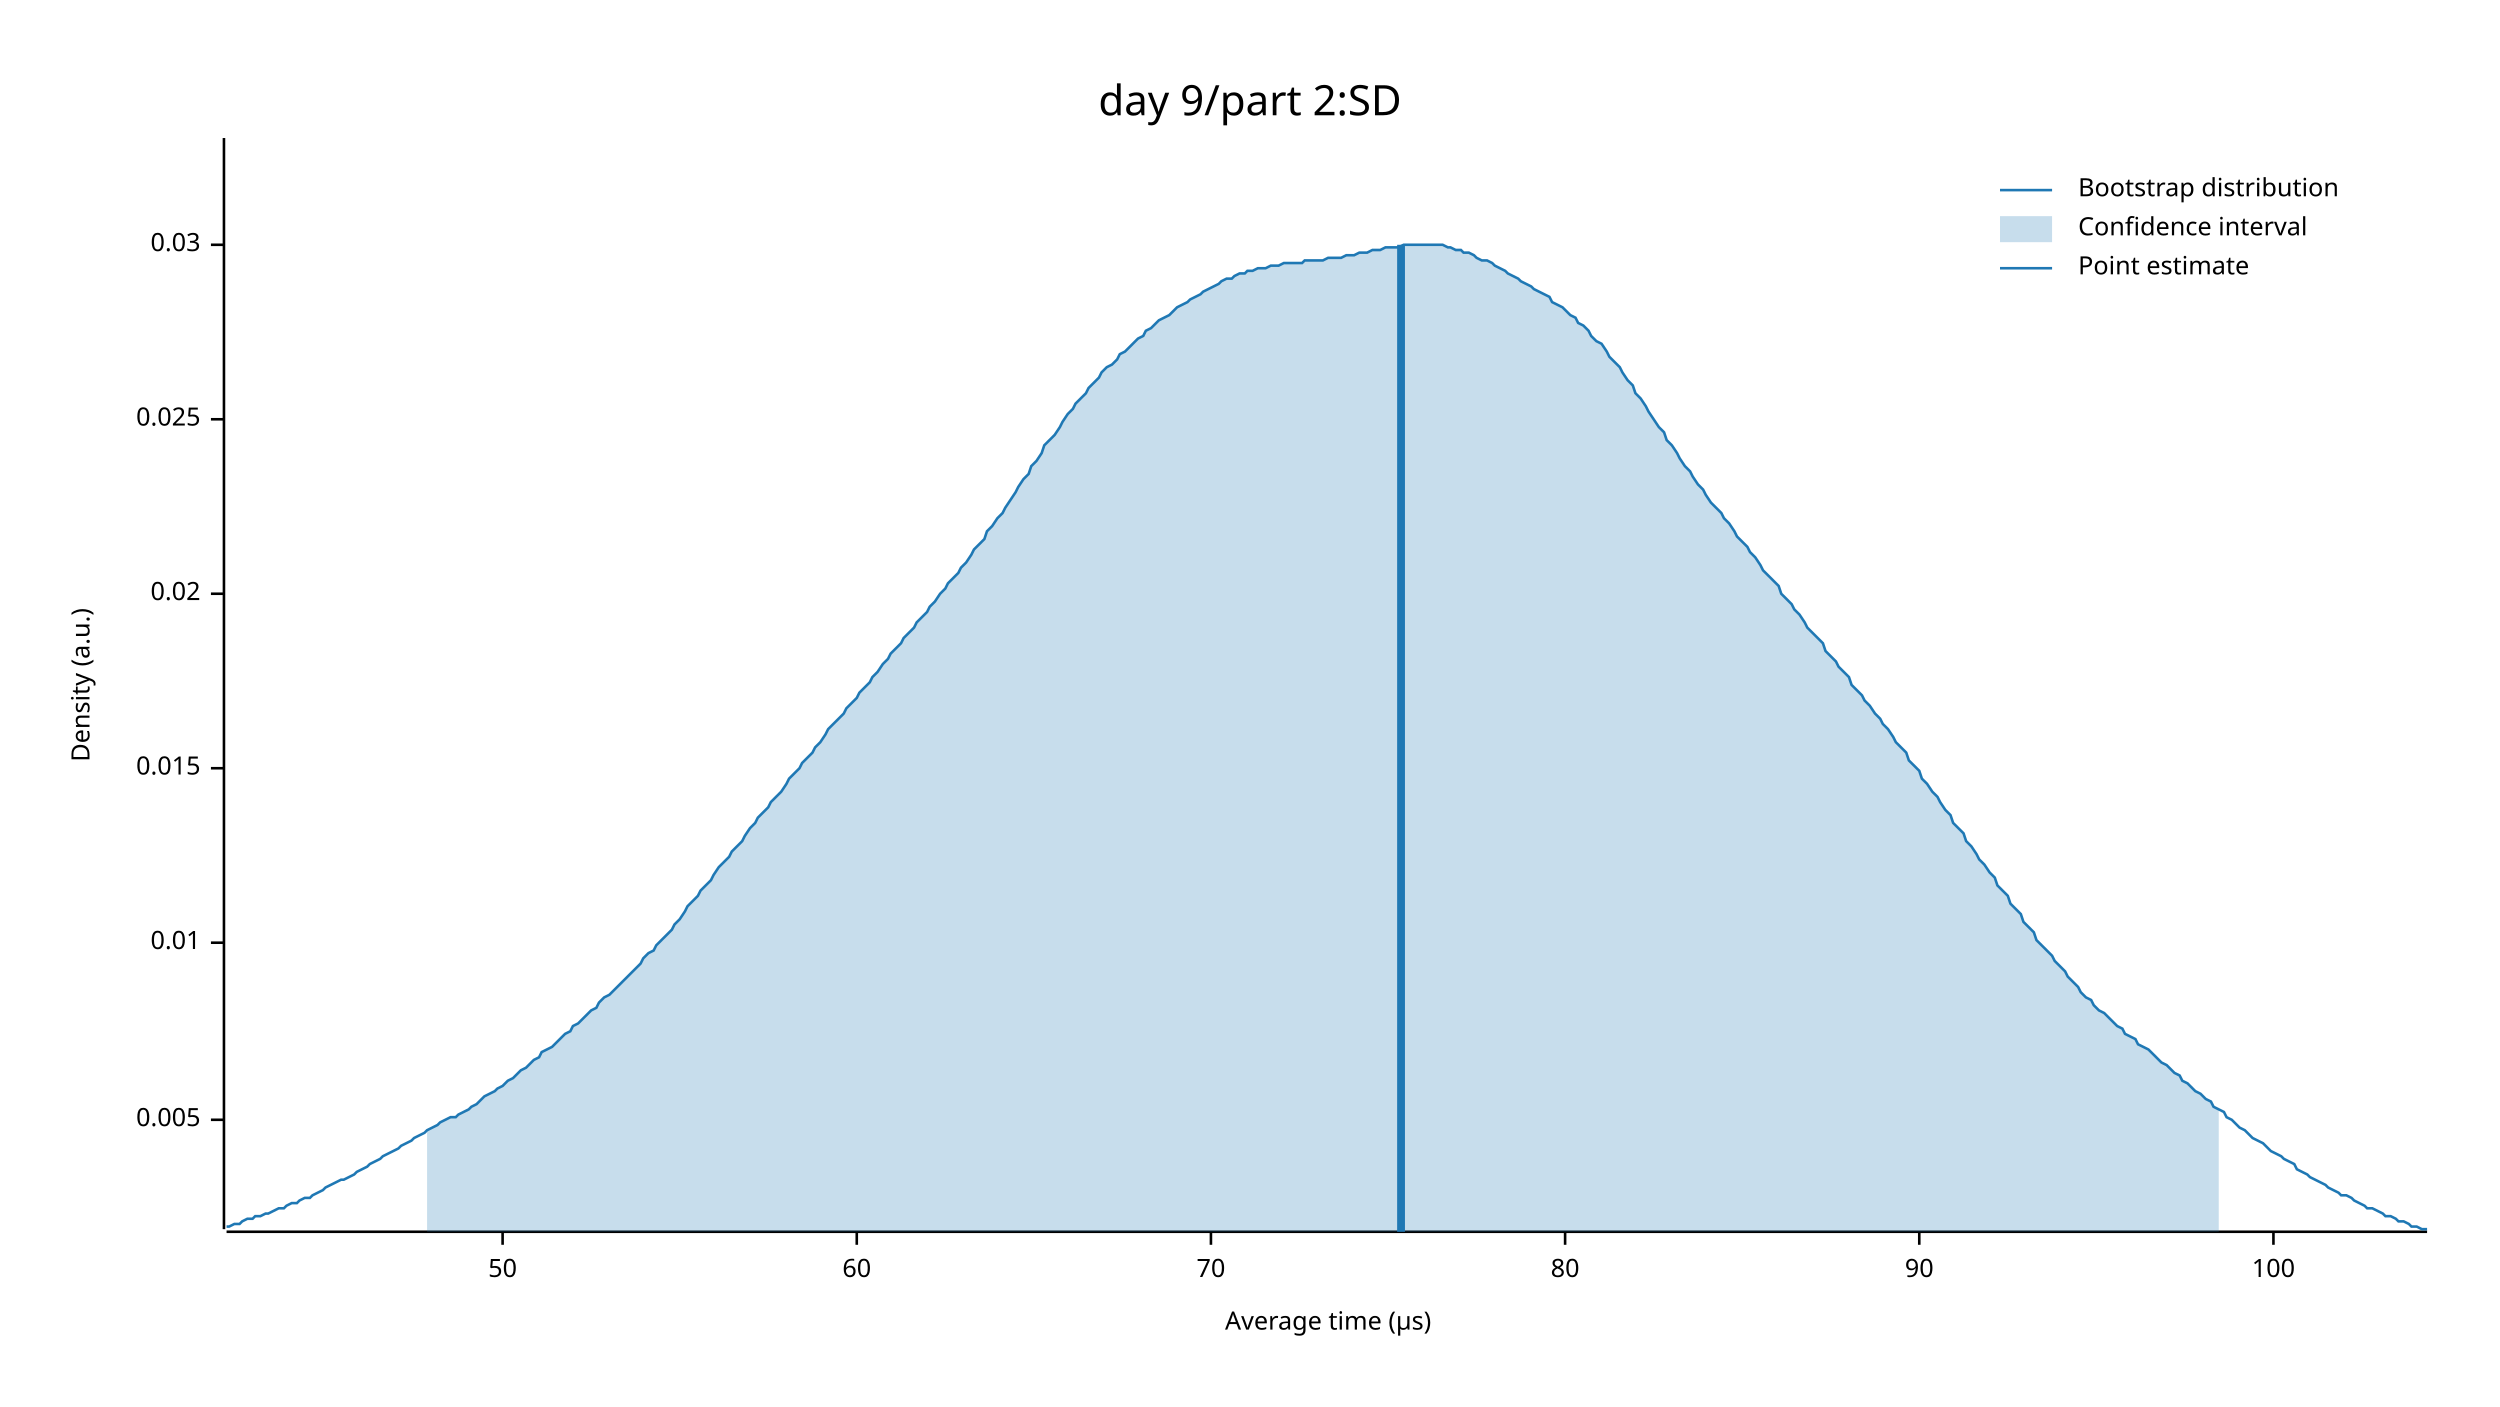
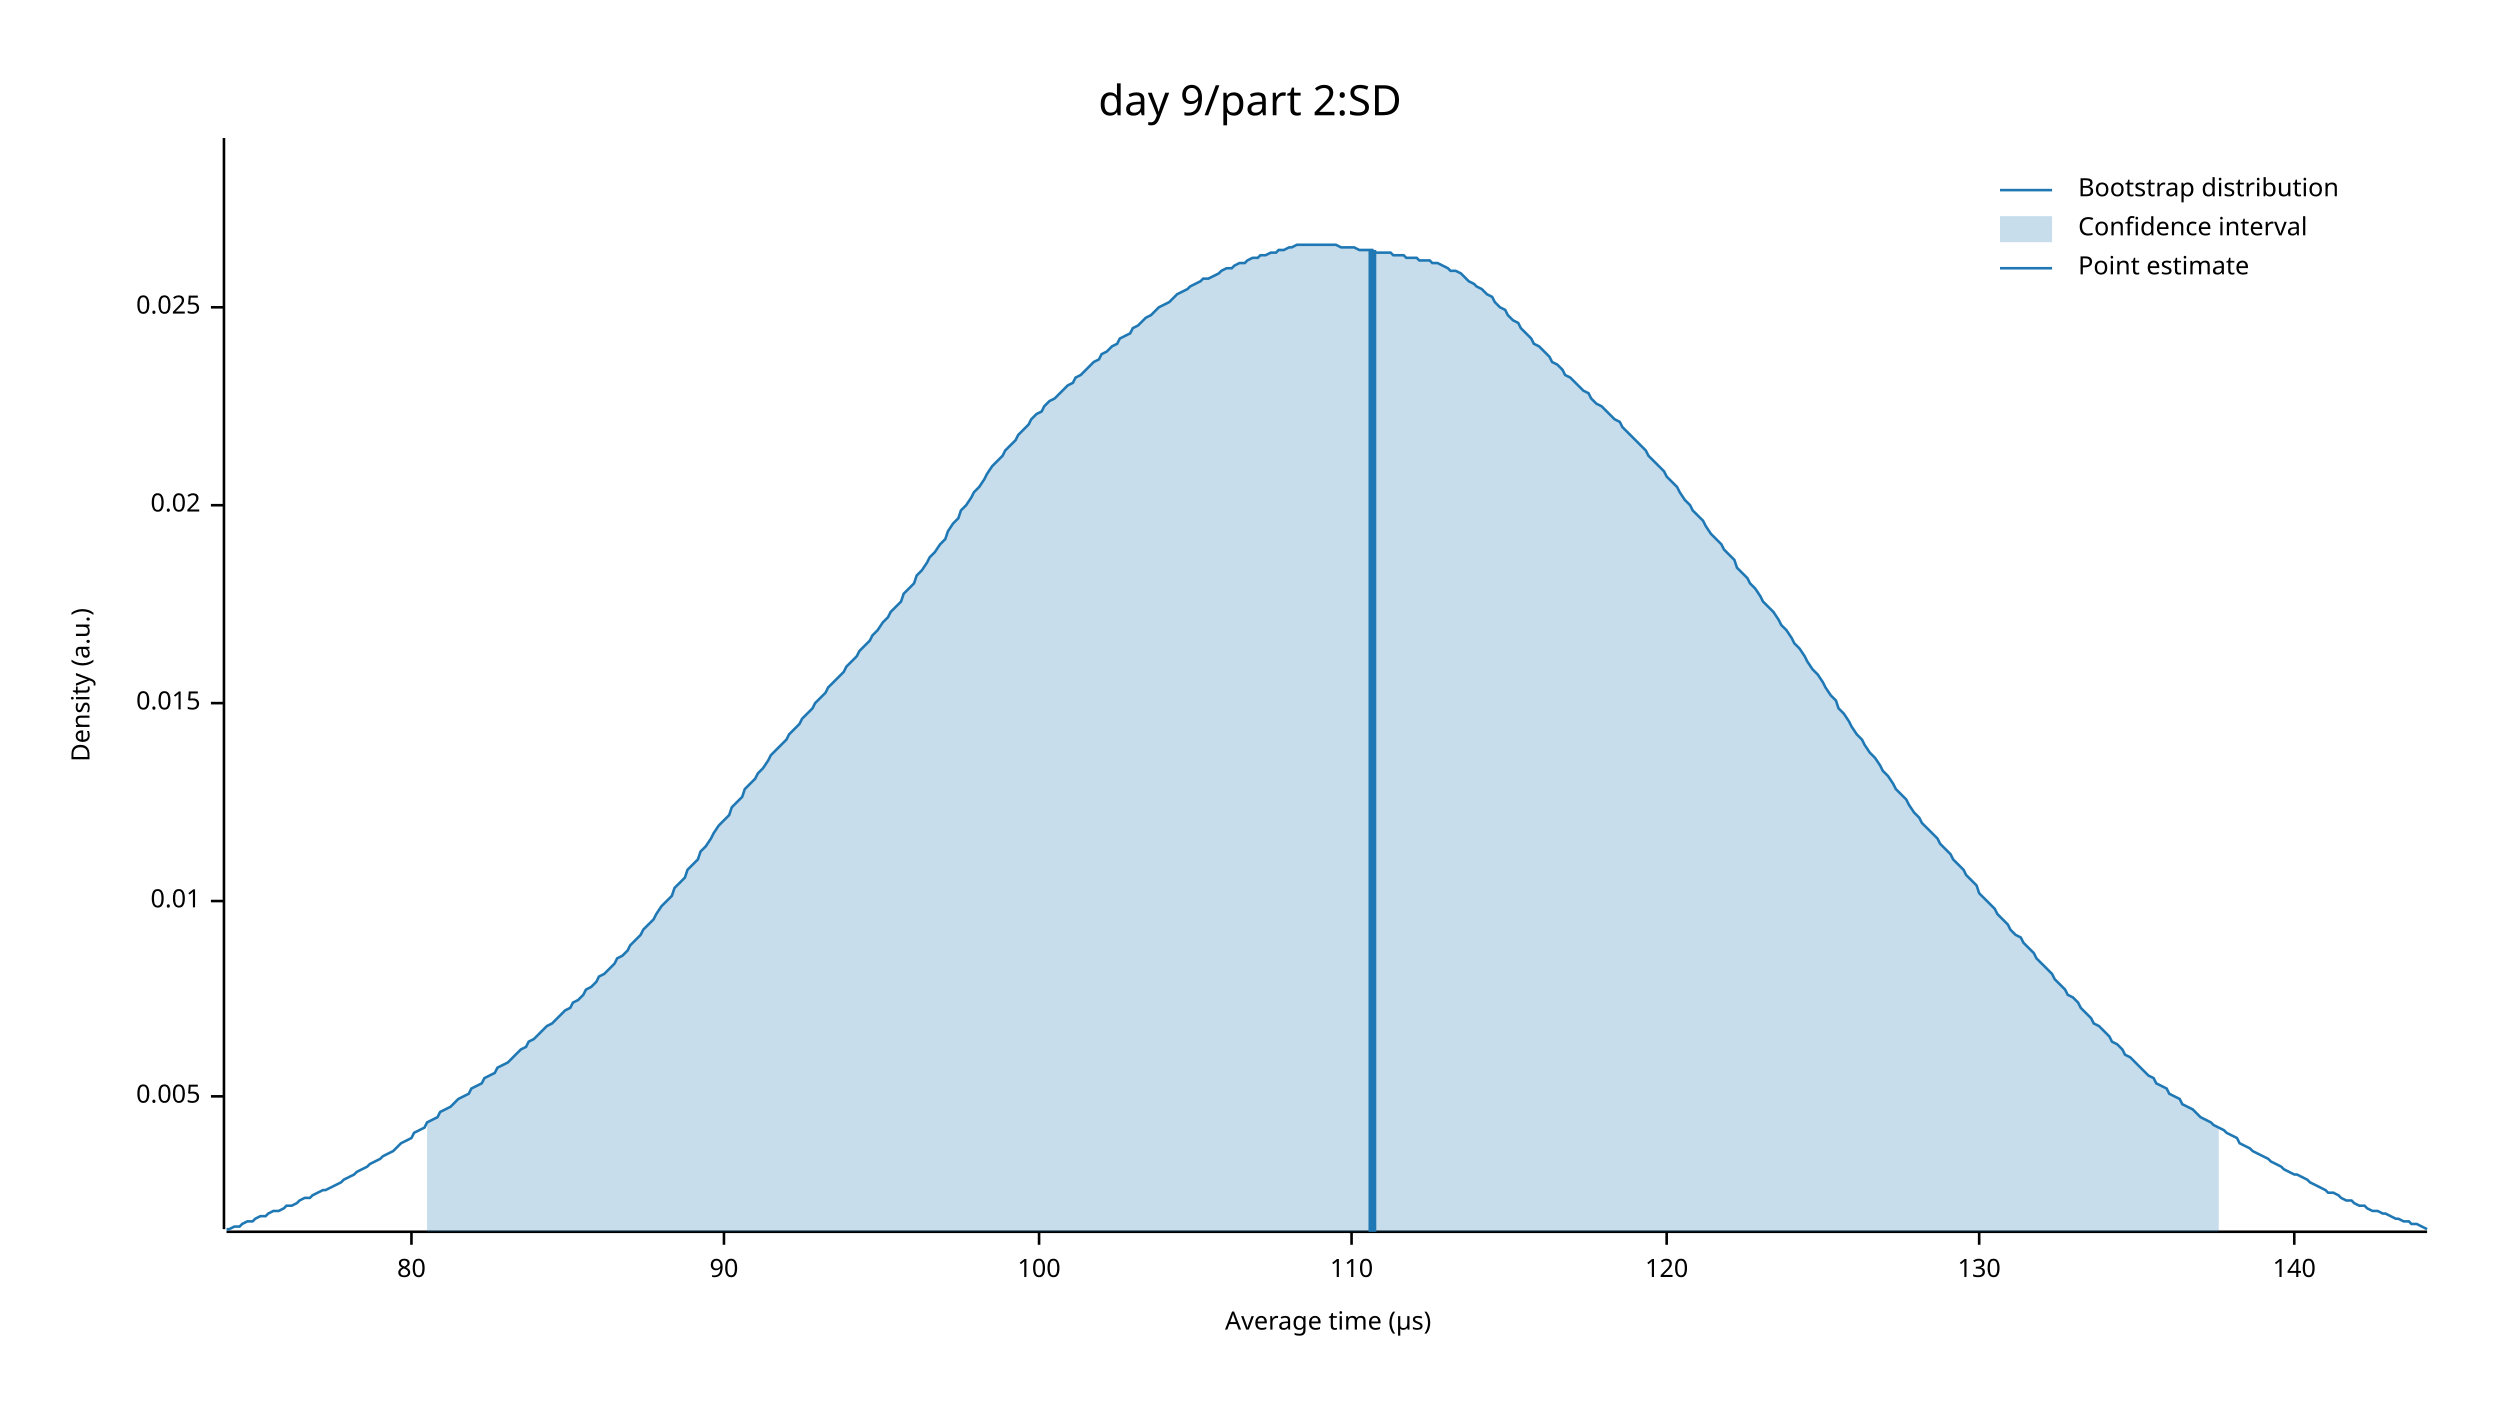
<svg xmlns="http://www.w3.org/2000/svg" width="960" height="540" viewBox="0 0 960 540">
  <text x="480" y="32" dy="0.76em" text-anchor="middle" font-family="sans-serif" font-size="16.129" opacity="1" fill="#000000">
day 9/part 2:SD
</text>
  <text x="27" y="263" dy="0.76em" text-anchor="middle" font-family="sans-serif" font-size="9.677" opacity="1" fill="#000000" transform="rotate(270, 27, 263)">
Density (a.u.)
</text>
  <text x="510" y="513" dy="-0.5ex" text-anchor="middle" font-family="sans-serif" font-size="9.677" opacity="1" fill="#000000">
Average time (µs)
</text>
  <polyline fill="none" opacity="1" stroke="#000000" stroke-width="1" points="86,53 86,472 " />
-   <text x="77" y="430" dy="0.5ex" text-anchor="end" font-family="sans-serif" font-size="9.677" opacity="1" fill="#000000">
+   <text x="77" y="421" dy="0.5ex" text-anchor="end" font-family="sans-serif" font-size="9.677" opacity="1" fill="#000000">
0.005
</text>
-   <polyline fill="none" opacity="1" stroke="#000000" stroke-width="1" points="81,430 86,430 " />
-   <text x="77" y="362" dy="0.5ex" text-anchor="end" font-family="sans-serif" font-size="9.677" opacity="1" fill="#000000">
+   <polyline fill="none" opacity="1" stroke="#000000" stroke-width="1" points="81,421 86,421 " />
+   <text x="77" y="346" dy="0.5ex" text-anchor="end" font-family="sans-serif" font-size="9.677" opacity="1" fill="#000000">
0.01
</text>
-   <polyline fill="none" opacity="1" stroke="#000000" stroke-width="1" points="81,362 86,362 " />
-   <text x="77" y="295" dy="0.5ex" text-anchor="end" font-family="sans-serif" font-size="9.677" opacity="1" fill="#000000">
+   <polyline fill="none" opacity="1" stroke="#000000" stroke-width="1" points="81,346 86,346 " />
+   <text x="77" y="270" dy="0.5ex" text-anchor="end" font-family="sans-serif" font-size="9.677" opacity="1" fill="#000000">
0.015
</text>
-   <polyline fill="none" opacity="1" stroke="#000000" stroke-width="1" points="81,295 86,295 " />
-   <text x="77" y="228" dy="0.5ex" text-anchor="end" font-family="sans-serif" font-size="9.677" opacity="1" fill="#000000">
+   <polyline fill="none" opacity="1" stroke="#000000" stroke-width="1" points="81,270 86,270 " />
+   <text x="77" y="194" dy="0.5ex" text-anchor="end" font-family="sans-serif" font-size="9.677" opacity="1" fill="#000000">
0.02
</text>
-   <polyline fill="none" opacity="1" stroke="#000000" stroke-width="1" points="81,228 86,228 " />
-   <text x="77" y="161" dy="0.5ex" text-anchor="end" font-family="sans-serif" font-size="9.677" opacity="1" fill="#000000">
+   <polyline fill="none" opacity="1" stroke="#000000" stroke-width="1" points="81,194 86,194 " />
+   <text x="77" y="118" dy="0.5ex" text-anchor="end" font-family="sans-serif" font-size="9.677" opacity="1" fill="#000000">
0.025
</text>
-   <polyline fill="none" opacity="1" stroke="#000000" stroke-width="1" points="81,161 86,161 " />
-   <text x="77" y="94" dy="0.5ex" text-anchor="end" font-family="sans-serif" font-size="9.677" opacity="1" fill="#000000">
- 0.03
- </text>
-   <polyline fill="none" opacity="1" stroke="#000000" stroke-width="1" points="81,94 86,94 " />
+   <polyline fill="none" opacity="1" stroke="#000000" stroke-width="1" points="81,118 86,118 " />
  <polyline fill="none" opacity="1" stroke="#000000" stroke-width="1" points="87,473 932,473 " />
-   <text x="193" y="483" dy="0.76em" text-anchor="middle" font-family="sans-serif" font-size="9.677" opacity="1" fill="#000000">
- 50
- </text>
-   <polyline fill="none" opacity="1" stroke="#000000" stroke-width="1" points="193,473 193,478 " />
-   <text x="329" y="483" dy="0.76em" text-anchor="middle" font-family="sans-serif" font-size="9.677" opacity="1" fill="#000000">
- 60
- </text>
-   <polyline fill="none" opacity="1" stroke="#000000" stroke-width="1" points="329,473 329,478 " />
-   <text x="465" y="483" dy="0.76em" text-anchor="middle" font-family="sans-serif" font-size="9.677" opacity="1" fill="#000000">
- 70
- </text>
-   <polyline fill="none" opacity="1" stroke="#000000" stroke-width="1" points="465,473 465,478 " />
-   <text x="601" y="483" dy="0.76em" text-anchor="middle" font-family="sans-serif" font-size="9.677" opacity="1" fill="#000000">
+   <text x="158" y="483" dy="0.76em" text-anchor="middle" font-family="sans-serif" font-size="9.677" opacity="1" fill="#000000">
80
</text>
-   <polyline fill="none" opacity="1" stroke="#000000" stroke-width="1" points="601,473 601,478 " />
-   <text x="737" y="483" dy="0.76em" text-anchor="middle" font-family="sans-serif" font-size="9.677" opacity="1" fill="#000000">
+   <polyline fill="none" opacity="1" stroke="#000000" stroke-width="1" points="158,473 158,478 " />
+   <text x="278" y="483" dy="0.76em" text-anchor="middle" font-family="sans-serif" font-size="9.677" opacity="1" fill="#000000">
90
</text>
-   <polyline fill="none" opacity="1" stroke="#000000" stroke-width="1" points="737,473 737,478 " />
-   <text x="873" y="483" dy="0.76em" text-anchor="middle" font-family="sans-serif" font-size="9.677" opacity="1" fill="#000000">
+   <polyline fill="none" opacity="1" stroke="#000000" stroke-width="1" points="278,473 278,478 " />
+   <text x="399" y="483" dy="0.76em" text-anchor="middle" font-family="sans-serif" font-size="9.677" opacity="1" fill="#000000">
100
</text>
-   <polyline fill="none" opacity="1" stroke="#000000" stroke-width="1" points="873,473 873,478 " />
-   <polyline fill="none" opacity="1" stroke="#1F78B4" stroke-width="1" points="87,471 88,471 90,470 92,470 93,469 95,468 97,468 98,467 100,467 102,466 103,466 105,465 107,464 109,464 110,463 112,462 114,462 115,461 117,460 119,460 120,459 122,458 124,457 125,456 127,455 129,454 131,453 132,453 134,452 136,451 137,450 139,449 141,448 142,447 144,446 146,445 147,444 149,443 151,442 153,441 154,440 156,439 158,438 159,437 161,436 163,435 164,434 166,433 168,432 169,431 171,430 173,429 175,429 176,428 178,427 180,426 181,425 183,424 185,422 186,421 188,420 190,419 191,418 193,417 195,415 197,414 198,413 200,411 202,410 203,409 205,407 207,406 208,404 210,403 212,402 214,400 215,399 217,397 219,396 220,394 222,393 224,391 225,390 227,388 229,387 230,385 232,383 234,382 236,380 237,379 239,377 241,375 242,374 244,372 246,370 247,368 249,366 251,365 252,363 254,361 256,359 258,357 259,355 261,353 263,350 264,348 266,346 268,344 269,342 271,340 273,338 274,336 276,333 278,331 280,329 281,327 283,325 285,323 286,321 288,318 290,316 291,314 293,312 295,310 296,308 298,306 300,304 302,301 303,299 305,297 307,295 308,293 310,291 312,289 313,287 315,285 317,282 318,280 320,278 322,276 324,274 325,272 327,270 329,268 330,266 332,264 334,262 335,260 337,258 339,255 341,253 342,251 344,249 346,247 347,245 349,243 351,241 352,239 354,237 356,235 357,233 359,231 361,228 363,226 364,224 366,222 368,220 369,218 371,216 373,213 374,211 376,209 378,207 379,204 381,202 383,199 385,197 386,195 388,192 390,189 391,187 393,184 395,182 396,179 398,177 400,174 401,171 403,169 405,167 407,164 408,162 410,159 412,157 413,155 415,153 417,151 418,149 420,147 422,145 423,143 425,141 427,140 429,138 430,136 432,135 434,133 435,132 437,130 439,129 440,127 442,126 444,124 445,123 447,122 449,121 451,119 452,118 454,117 456,116 457,115 459,114 461,113 462,112 464,111 466,110 468,109 469,108 471,107 473,107 474,106 476,105 478,105 479,104 481,104 483,103 484,103 486,103 488,102 490,102 491,102 493,101 495,101 496,101 498,101 500,101 501,100 503,100 505,100 506,100 508,100 510,99 512,99 513,99 515,99 517,98 518,98 520,98 522,97 523,97 525,97 527,96 528,96 530,96 532,95 534,95 535,95 537,95 539,94 540,94 542,94 544,94 545,94 547,94 549,94 550,94 552,94 554,94 556,95 557,95 559,96 561,96 562,97 564,97 566,98 567,99 569,100 571,100 573,101 574,102 576,103 578,104 579,105 581,106 583,107 584,108 586,109 588,110 589,111 591,112 593,113 595,114 596,116 598,117 600,118 601,119 603,121 605,122 606,124 608,125 610,127 611,129 613,131 615,132 617,135 618,137 620,139 622,141 623,143 625,146 627,148 628,151 630,153 632,156 633,158 635,161 637,164 639,166 640,169 642,171 644,174 645,176 647,179 649,181 650,183 652,186 654,188 655,190 657,193 659,195 661,197 662,199 664,201 666,204 667,206 669,208 671,210 672,212 674,214 676,217 677,219 679,221 681,223 683,225 684,228 686,230 688,232 689,234 691,236 693,239 694,241 696,243 698,245 700,247 701,250 703,252 705,254 706,256 708,258 710,260 711,263 713,265 715,267 716,269 718,271 720,274 722,276 723,278 725,280 727,283 728,285 730,287 732,289 733,292 735,294 737,296 738,299 740,301 742,304 744,306 745,308 747,311 749,313 750,316 752,318 754,320 755,323 757,325 759,328 760,330 762,332 764,335 766,337 767,340 769,342 771,344 772,347 774,349 776,351 777,354 779,356 781,358 782,361 784,363 786,365 788,367 789,369 791,371 793,373 794,375 796,377 798,379 799,381 801,383 803,384 804,386 806,388 808,389 810,391 811,392 813,394 815,395 816,397 818,398 820,399 821,401 823,402 825,403 827,405 828,406 830,408 832,409 833,410 835,412 837,413 838,415 840,416 842,418 843,419 845,420 847,422 849,423 850,425 852,426 854,427 855,429 857,430 859,432 860,433 862,434 864,436 865,437 867,438 869,439 871,441 872,442 874,443 876,444 877,445 879,446 881,447 882,449 884,450 886,451 887,452 889,453 891,454 893,455 894,456 896,457 898,458 899,459 901,459 903,460 904,461 906,462 908,463 909,464 911,464 913,465 915,466 916,467 918,467 920,468 921,469 923,469 925,470 926,471 928,471 930,472 932,472 " />
-   <polygon opacity="0.25" fill="#1F78B4" points="164,434 166,433 168,432 169,431 171,430 173,429 175,429 176,428 178,427 180,426 181,425 183,424 185,422 186,421 188,420 190,419 191,418 193,417 195,415 197,414 198,413 200,411 202,410 203,409 205,407 207,406 208,404 210,403 212,402 214,400 215,399 217,397 219,396 220,394 222,393 224,391 225,390 227,388 229,387 230,385 232,383 234,382 236,380 237,379 239,377 241,375 242,374 244,372 246,370 247,368 249,366 251,365 252,363 254,361 256,359 258,357 259,355 261,353 263,350 264,348 266,346 268,344 269,342 271,340 273,338 274,336 276,333 278,331 280,329 281,327 283,325 285,323 286,321 288,318 290,316 291,314 293,312 295,310 296,308 298,306 300,304 302,301 303,299 305,297 307,295 308,293 310,291 312,289 313,287 315,285 317,282 318,280 320,278 322,276 324,274 325,272 327,270 329,268 330,266 332,264 334,262 335,260 337,258 339,255 341,253 342,251 344,249 346,247 347,245 349,243 351,241 352,239 354,237 356,235 357,233 359,231 361,228 363,226 364,224 366,222 368,220 369,218 371,216 373,213 374,211 376,209 378,207 379,204 381,202 383,199 385,197 386,195 388,192 390,189 391,187 393,184 395,182 396,179 398,177 400,174 401,171 403,169 405,167 407,164 408,162 410,159 412,157 413,155 415,153 417,151 418,149 420,147 422,145 423,143 425,141 427,140 429,138 430,136 432,135 434,133 435,132 437,130 439,129 440,127 442,126 444,124 445,123 447,122 449,121 451,119 452,118 454,117 456,116 457,115 459,114 461,113 462,112 464,111 466,110 468,109 469,108 471,107 473,107 474,106 476,105 478,105 479,104 481,104 483,103 484,103 486,103 488,102 490,102 491,102 493,101 495,101 496,101 498,101 500,101 501,100 503,100 505,100 506,100 508,100 510,99 512,99 513,99 515,99 517,98 518,98 520,98 522,97 523,97 525,97 527,96 528,96 530,96 532,95 534,95 535,95 537,95 539,94 540,94 542,94 544,94 545,94 547,94 549,94 550,94 552,94 554,94 556,95 557,95 559,96 561,96 562,97 564,97 566,98 567,99 569,100 571,100 573,101 574,102 576,103 578,104 579,105 581,106 583,107 584,108 586,109 588,110 589,111 591,112 593,113 595,114 596,116 598,117 600,118 601,119 603,121 605,122 606,124 608,125 610,127 611,129 613,131 615,132 617,135 618,137 620,139 622,141 623,143 625,146 627,148 628,151 630,153 632,156 633,158 635,161 637,164 639,166 640,169 642,171 644,174 645,176 647,179 649,181 650,183 652,186 654,188 655,190 657,193 659,195 661,197 662,199 664,201 666,204 667,206 669,208 671,210 672,212 674,214 676,217 677,219 679,221 681,223 683,225 684,228 686,230 688,232 689,234 691,236 693,239 694,241 696,243 698,245 700,247 701,250 703,252 705,254 706,256 708,258 710,260 711,263 713,265 715,267 716,269 718,271 720,274 722,276 723,278 725,280 727,283 728,285 730,287 732,289 733,292 735,294 737,296 738,299 740,301 742,304 744,306 745,308 747,311 749,313 750,316 752,318 754,320 755,323 757,325 759,328 760,330 762,332 764,335 766,337 767,340 769,342 771,344 772,347 774,349 776,351 777,354 779,356 781,358 782,361 784,363 786,365 788,367 789,369 791,371 793,373 794,375 796,377 798,379 799,381 801,383 803,384 804,386 806,388 808,389 810,391 811,392 813,394 815,395 816,397 818,398 820,399 821,401 823,402 825,403 827,405 828,406 830,408 832,409 833,410 835,412 837,413 838,415 840,416 842,418 843,419 845,420 847,422 849,423 850,425 852,426 852,473 164,473 " />
-   <polyline fill="none" opacity="1" stroke="#1F78B4" stroke-width="3" points="538,473 538,94 " />
+   <polyline fill="none" opacity="1" stroke="#000000" stroke-width="1" points="399,473 399,478 " />
+   <text x="519" y="483" dy="0.76em" text-anchor="middle" font-family="sans-serif" font-size="9.677" opacity="1" fill="#000000">
+ 110
+ </text>
+   <polyline fill="none" opacity="1" stroke="#000000" stroke-width="1" points="519,473 519,478 " />
+   <text x="640" y="483" dy="0.76em" text-anchor="middle" font-family="sans-serif" font-size="9.677" opacity="1" fill="#000000">
+ 120
+ </text>
+   <polyline fill="none" opacity="1" stroke="#000000" stroke-width="1" points="640,473 640,478 " />
+   <text x="760" y="483" dy="0.76em" text-anchor="middle" font-family="sans-serif" font-size="9.677" opacity="1" fill="#000000">
+ 130
+ </text>
+   <polyline fill="none" opacity="1" stroke="#000000" stroke-width="1" points="760,473 760,478 " />
+   <text x="881" y="483" dy="0.76em" text-anchor="middle" font-family="sans-serif" font-size="9.677" opacity="1" fill="#000000">
+ 140
+ </text>
+   <polyline fill="none" opacity="1" stroke="#000000" stroke-width="1" points="881,473 881,478 " />
+   <polyline fill="none" opacity="1" stroke="#1F78B4" stroke-width="1" points="87,472 88,472 90,471 92,471 93,470 95,469 97,469 98,468 100,467 102,467 103,466 105,465 107,465 109,464 110,463 112,463 114,462 115,461 117,460 119,460 120,459 122,458 124,457 125,457 127,456 129,455 131,454 132,453 134,452 136,451 137,450 139,449 141,448 142,447 144,446 146,445 147,444 149,443 151,442 153,440 154,439 156,438 158,437 159,435 161,434 163,433 164,431 166,430 168,429 169,427 171,426 173,425 175,423 176,422 178,421 180,420 181,418 183,417 185,416 186,414 188,413 190,412 191,410 193,409 195,408 197,406 198,405 200,403 202,402 203,400 205,399 207,397 208,396 210,394 212,393 214,391 215,390 217,388 219,387 220,385 222,384 224,382 225,380 227,379 229,377 230,375 232,374 234,372 236,370 237,368 239,367 241,365 242,363 244,361 246,359 247,357 249,355 251,353 252,351 254,348 256,346 258,344 259,341 261,339 263,337 264,334 266,332 268,330 269,327 271,325 273,322 274,320 276,317 278,315 280,313 281,310 283,308 285,306 286,303 288,301 290,299 291,297 293,295 295,292 296,290 298,288 300,286 302,284 303,282 305,280 307,278 308,276 310,274 312,272 313,270 315,268 317,266 318,264 320,262 322,260 324,258 325,256 327,254 329,252 330,250 332,248 334,246 335,244 337,242 339,239 341,237 342,235 344,233 346,231 347,228 349,226 351,224 352,221 354,219 356,216 357,214 359,212 361,209 363,207 364,204 366,201 368,199 369,196 371,194 373,191 374,189 376,187 378,184 379,182 381,179 383,177 385,175 386,173 388,171 390,169 391,167 393,165 395,163 396,161 398,159 400,158 401,156 403,154 405,153 407,151 408,150 410,148 412,147 413,145 415,144 417,142 418,141 420,139 422,138 423,136 425,135 427,133 429,132 430,130 432,129 434,128 435,126 437,125 439,123 440,122 442,121 444,119 445,118 447,117 449,116 451,114 452,113 454,112 456,111 457,110 459,109 461,108 462,107 464,107 466,106 468,105 469,104 471,103 473,103 474,102 476,101 478,101 479,100 481,99 483,99 484,98 486,98 488,97 490,97 491,96 493,96 495,95 496,95 498,94 500,94 501,94 503,94 505,94 506,94 508,94 510,94 512,94 513,94 515,95 517,95 518,95 520,95 522,96 523,96 525,96 527,96 528,97 530,97 532,97 534,97 535,98 537,98 539,98 540,99 542,99 544,99 545,100 547,100 549,100 550,101 552,101 554,102 556,103 557,104 559,104 561,105 562,106 564,108 566,109 567,110 569,111 571,113 573,114 574,116 576,118 578,119 579,121 581,123 583,124 584,126 586,128 588,130 589,132 591,133 593,135 595,137 596,139 598,140 600,142 601,144 603,145 605,147 606,148 608,150 610,151 611,153 613,155 615,156 617,158 618,159 620,161 622,162 623,164 625,166 627,168 628,169 630,171 632,173 633,175 635,177 637,179 639,181 640,183 642,185 644,187 645,189 647,192 649,194 650,196 652,198 654,200 655,202 657,205 659,207 661,209 662,211 664,213 666,215 667,218 669,220 671,222 672,224 674,226 676,229 677,231 679,233 681,235 683,238 684,240 686,242 688,245 689,247 691,249 693,252 694,254 696,257 698,259 700,262 701,264 703,267 705,269 706,272 708,274 710,277 711,279 713,282 715,284 716,286 718,289 720,291 722,294 723,296 725,298 727,301 728,303 730,305 732,307 733,309 735,312 737,314 738,316 740,318 742,320 744,322 745,324 747,326 749,328 750,330 752,332 754,334 755,336 757,338 759,340 760,343 762,345 764,347 766,349 767,351 769,353 771,355 772,357 774,359 776,360 777,362 779,364 781,366 782,368 784,370 786,372 788,374 789,376 791,378 793,380 794,382 796,383 798,385 799,387 801,389 803,391 804,393 806,394 808,396 810,398 811,400 813,401 815,403 816,405 818,406 820,408 821,409 823,411 825,413 827,414 828,416 830,417 832,418 833,420 835,421 837,422 838,424 840,425 842,426 843,427 845,429 847,430 849,431 850,432 852,433 854,434 855,435 857,436 859,437 860,439 862,440 864,441 865,442 867,443 869,444 871,445 872,446 874,447 876,448 877,449 879,450 881,451 882,451 884,452 886,453 887,454 889,455 891,456 893,457 894,458 896,458 898,459 899,460 901,461 903,461 904,462 906,463 908,463 909,464 911,465 913,465 915,466 916,466 918,467 920,468 921,468 923,469 925,469 926,470 928,470 930,471 932,472 " />
+   <polygon opacity="0.25" fill="#1F78B4" points="164,431 166,430 168,429 169,427 171,426 173,425 175,423 176,422 178,421 180,420 181,418 183,417 185,416 186,414 188,413 190,412 191,410 193,409 195,408 197,406 198,405 200,403 202,402 203,400 205,399 207,397 208,396 210,394 212,393 214,391 215,390 217,388 219,387 220,385 222,384 224,382 225,380 227,379 229,377 230,375 232,374 234,372 236,370 237,368 239,367 241,365 242,363 244,361 246,359 247,357 249,355 251,353 252,351 254,348 256,346 258,344 259,341 261,339 263,337 264,334 266,332 268,330 269,327 271,325 273,322 274,320 276,317 278,315 280,313 281,310 283,308 285,306 286,303 288,301 290,299 291,297 293,295 295,292 296,290 298,288 300,286 302,284 303,282 305,280 307,278 308,276 310,274 312,272 313,270 315,268 317,266 318,264 320,262 322,260 324,258 325,256 327,254 329,252 330,250 332,248 334,246 335,244 337,242 339,239 341,237 342,235 344,233 346,231 347,228 349,226 351,224 352,221 354,219 356,216 357,214 359,212 361,209 363,207 364,204 366,201 368,199 369,196 371,194 373,191 374,189 376,187 378,184 379,182 381,179 383,177 385,175 386,173 388,171 390,169 391,167 393,165 395,163 396,161 398,159 400,158 401,156 403,154 405,153 407,151 408,150 410,148 412,147 413,145 415,144 417,142 418,141 420,139 422,138 423,136 425,135 427,133 429,132 430,130 432,129 434,128 435,126 437,125 439,123 440,122 442,121 444,119 445,118 447,117 449,116 451,114 452,113 454,112 456,111 457,110 459,109 461,108 462,107 464,107 466,106 468,105 469,104 471,103 473,103 474,102 476,101 478,101 479,100 481,99 483,99 484,98 486,98 488,97 490,97 491,96 493,96 495,95 496,95 498,94 500,94 501,94 503,94 505,94 506,94 508,94 510,94 512,94 513,94 515,95 517,95 518,95 520,95 522,96 523,96 525,96 527,96 528,97 530,97 532,97 534,97 535,98 537,98 539,98 540,99 542,99 544,99 545,100 547,100 549,100 550,101 552,101 554,102 556,103 557,104 559,104 561,105 562,106 564,108 566,109 567,110 569,111 571,113 573,114 574,116 576,118 578,119 579,121 581,123 583,124 584,126 586,128 588,130 589,132 591,133 593,135 595,137 596,139 598,140 600,142 601,144 603,145 605,147 606,148 608,150 610,151 611,153 613,155 615,156 617,158 618,159 620,161 622,162 623,164 625,166 627,168 628,169 630,171 632,173 633,175 635,177 637,179 639,181 640,183 642,185 644,187 645,189 647,192 649,194 650,196 652,198 654,200 655,202 657,205 659,207 661,209 662,211 664,213 666,215 667,218 669,220 671,222 672,224 674,226 676,229 677,231 679,233 681,235 683,238 684,240 686,242 688,245 689,247 691,249 693,252 694,254 696,257 698,259 700,262 701,264 703,267 705,269 706,272 708,274 710,277 711,279 713,282 715,284 716,286 718,289 720,291 722,294 723,296 725,298 727,301 728,303 730,305 732,307 733,309 735,312 737,314 738,316 740,318 742,320 744,322 745,324 747,326 749,328 750,330 752,332 754,334 755,336 757,338 759,340 760,343 762,345 764,347 766,349 767,351 769,353 771,355 772,357 774,359 776,360 777,362 779,364 781,366 782,368 784,370 786,372 788,374 789,376 791,378 793,380 794,382 796,383 798,385 799,387 801,389 803,391 804,393 806,394 808,396 810,398 811,400 813,401 815,403 816,405 818,406 820,408 821,409 823,411 825,413 827,414 828,416 830,417 832,418 833,420 835,421 837,422 838,424 840,425 842,426 843,427 845,429 847,430 849,431 850,432 852,433 852,473 164,473 " />
+   <polyline fill="none" opacity="1" stroke="#1F78B4" stroke-width="3" points="527,473 527,96 " />
  <text x="798" y="68" dy="0.76em" text-anchor="start" font-family="sans-serif" font-size="9.677" opacity="1" fill="#000000">
Bootstrap distribution
</text>
  <text x="798" y="83" dy="0.76em" text-anchor="start" font-family="sans-serif" font-size="9.677" opacity="1" fill="#000000">
Confidence interval
</text>
  <text x="798" y="98" dy="0.76em" text-anchor="start" font-family="sans-serif" font-size="9.677" opacity="1" fill="#000000">
Point estimate
</text>
  <polyline fill="none" opacity="1" stroke="#1F78B4" stroke-width="1" points="768,73 788,73 " />
  <rect x="768" y="83" width="20" height="10" opacity="0.25" fill="#1F78B4" stroke="none" />
  <polyline fill="none" opacity="1" stroke="#1F78B4" stroke-width="1" points="768,103 788,103 " />
</svg>
